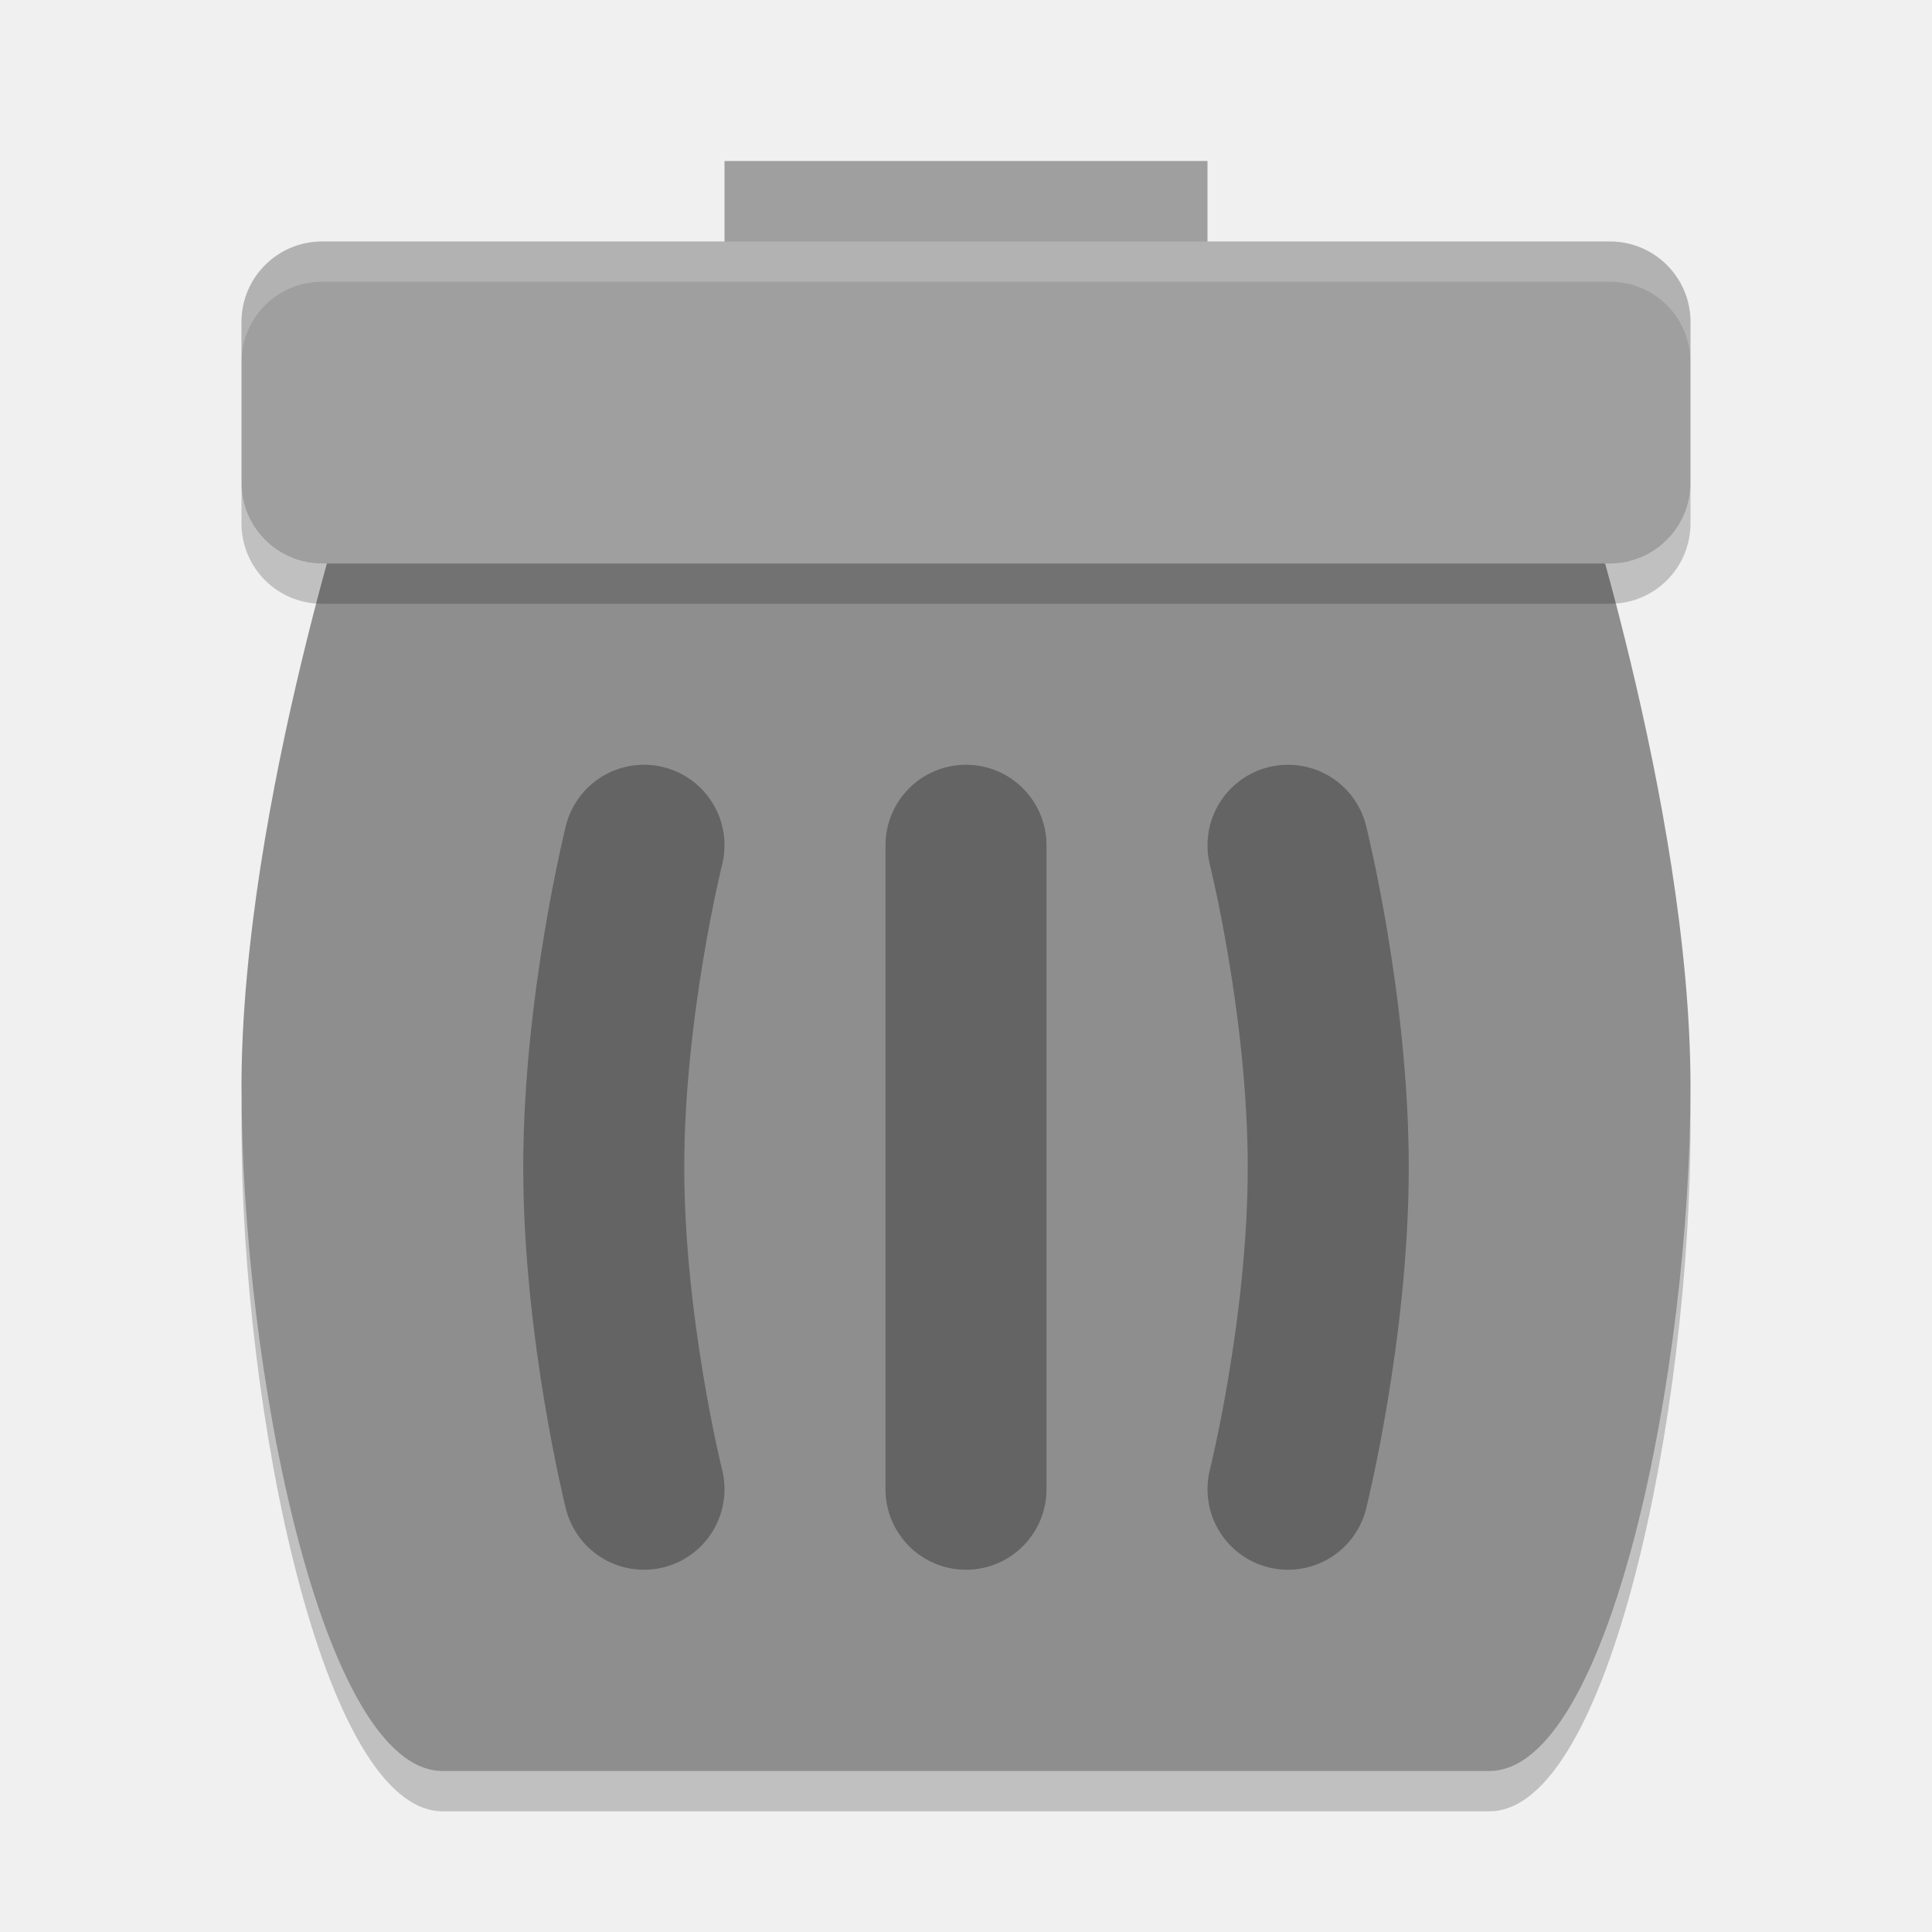
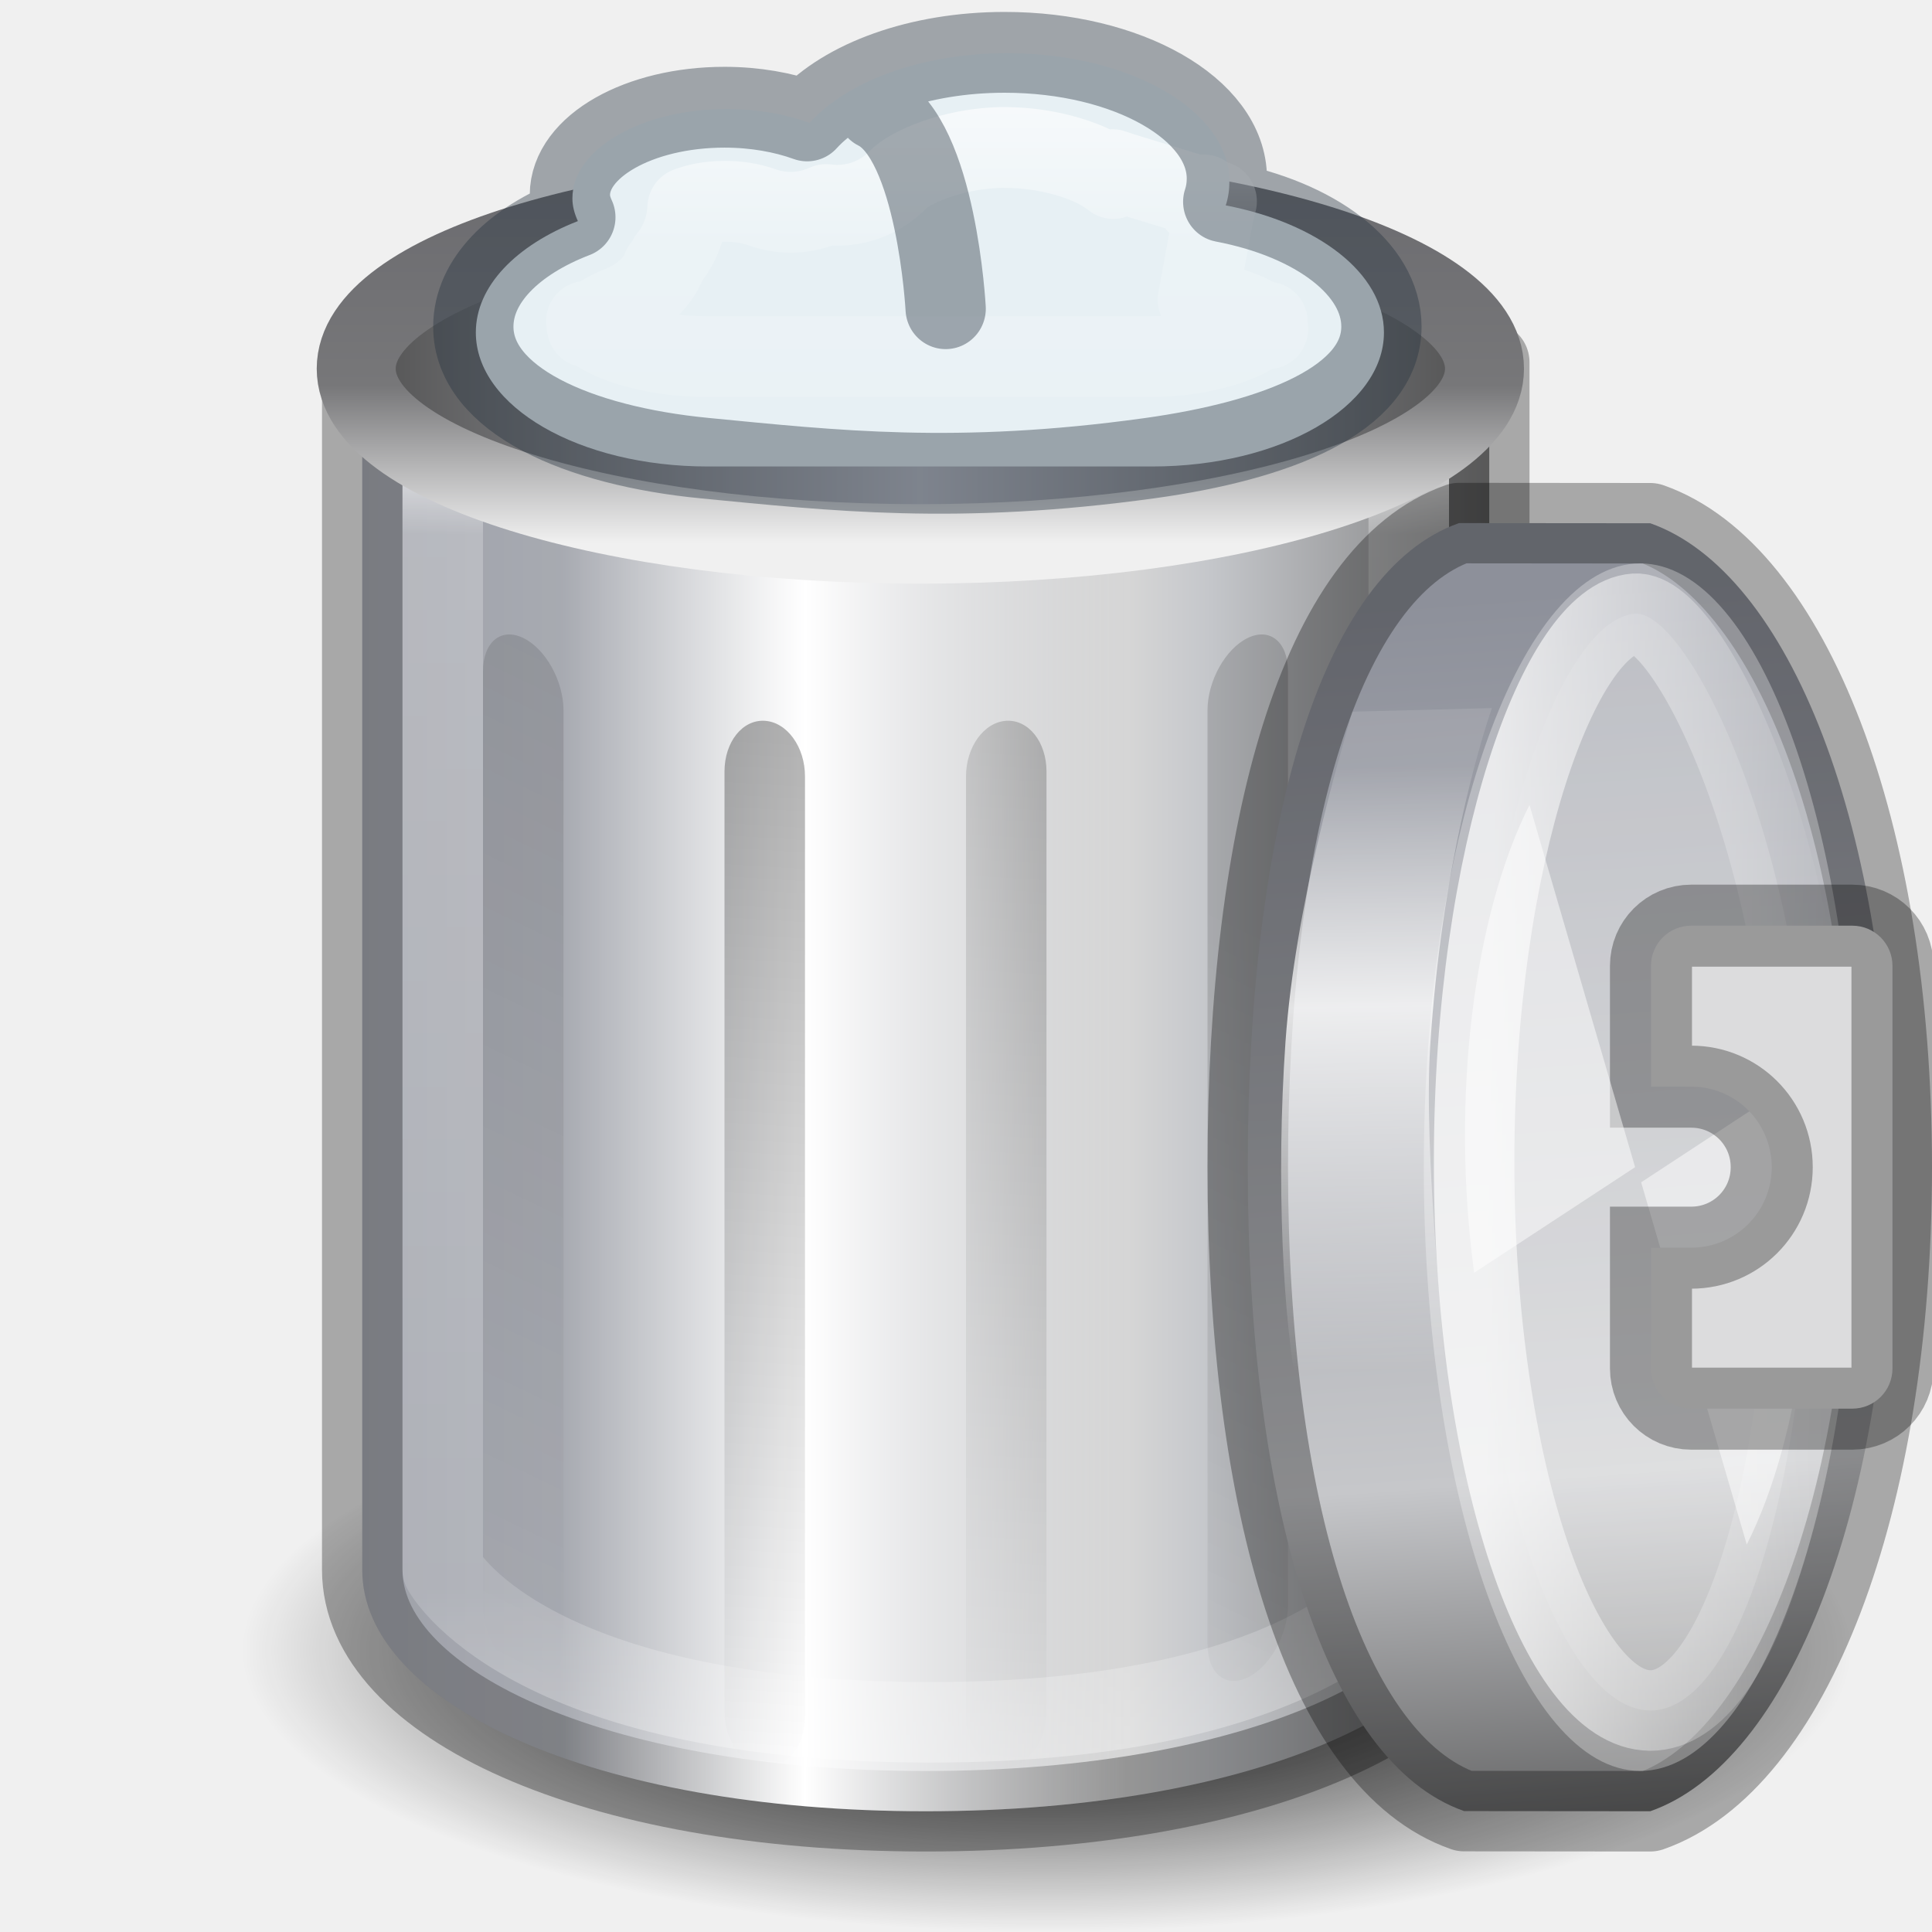
- <svg xmlns="http://www.w3.org/2000/svg" width="24" height="24" version="1" id="svg46">
-   <defs id="defs50" />
-   <path style="opacity:0.2;stroke-width:0.5" d="m 5.5,5 h 13 c 0.554,0 1,0.459 1,1.03 0,0 1.5,4.471 1.5,7.971 0,3.5 -1,8.5 -2.5,8.5 H 5.5 C 4,22.5 3,17.5 3,14 3,10.5 4.5,6.029 4.5,6.029 4.605,5.469 4.946,5 5.5,5 Z" id="path28" />
-   <rect style="fill:#9f9f9f;stroke-width:0.5" width="6" height="2" x="9" y="2" id="rect30" />
-   <path style="fill:#8e8e8e;stroke-width:0.5" d="m 5.5,4.5 h 13 c 0.554,0 1,0.459 1,1.03 C 19.5,5.529 21,10 21,13.5 21,17 20,22 18.5,22 H 5.5 C 4,22 3,17 3,13.5 3,10 4.5,5.529 4.5,5.529 4.605,4.969 4.946,4.5 5.5,4.5 Z" id="path32" />
-   <path style="opacity:0.3;fill:none;stroke:#000000;stroke-width:2;stroke-linecap:round" d="m 8,10.5 c 0,0 -0.5,2 -0.5,4 0,2 0.5,4 0.5,4" id="path34" />
-   <rect style="fill:#9f9f9f;stroke-width:0.5" width="18" height="4" x="3" y="3" rx="1" ry="1" id="rect36" />
-   <path style="opacity:0.3;fill:none;stroke:#000000;stroke-width:2;stroke-linecap:round" d="m 12,10.5 v 8" id="path38" />
-   <path style="opacity:0.2;fill:#ffffff;stroke-width:0.5" d="M 4,3 C 3.446,3 3,3.446 3,4 v 0.5 c 0,-0.554 0.446,-1 1,-1 h 16 c 0.554,0 1,0.446 1,1 V 4 C 21,3.446 20.554,3 20,3 Z" id="path40" />
-   <path style="opacity:0.2;stroke-width:0.5" d="m 3,6 v 0.5 c 0,0.554 0.446,1 1,1 h 16 c 0.554,0 1,-0.446 1,-1 V 6 c 0,0.554 -0.446,1 -1,1 H 4 C 3.446,7 3,6.554 3,6 Z" id="path42" />
-   <path style="opacity:0.3;fill:none;stroke:#000000;stroke-width:2;stroke-linecap:round" d="m 16,10.5 c 0,0 0.5,2 0.5,4 0,2 -0.5,4 -0.5,4" id="path44" />
+ <svg xmlns="http://www.w3.org/2000/svg" xmlns:xlink="http://www.w3.org/1999/xlink" version="1.1" width="24" height="24" id="svg3162">
+   <defs id="defs3164">
+     <linearGradient id="linearGradient4633">
+       <stop id="stop4635" style="stop-color:#8d909a;stop-opacity:1" offset="0" />
+       <stop offset="0.649" style="stop-color:#c6c7ca;stop-opacity:1;" id="stop4639" />
+       <stop id="stop4637" style="stop-color:#404040;stop-opacity:1" offset="1" />
+     </linearGradient>
+     <linearGradient id="linearGradient4625">
+       <stop id="stop4627" offset="0" style="stop-color:#ffffff;stop-opacity:0.139" />
+       <stop style="stop-color:#ffffff;stop-opacity:1" offset="0.429" id="stop4629" />
+       <stop id="stop4631" offset="1" style="stop-color:#ffffff;stop-opacity:0;" />
+     </linearGradient>
+     <linearGradient id="linearGradient4611">
+       <stop style="stop-color:#ffffff;stop-opacity:0.139" offset="0" id="stop4613" />
+       <stop id="stop4619" offset="0.396" style="stop-color:#ffffff;stop-opacity:1" />
+       <stop style="stop-color:#ffffff;stop-opacity:0;" offset="1" id="stop4615" />
+     </linearGradient>
+     <linearGradient id="linearGradient4586">
+       <stop id="stop4588" style="stop-color:#8d909a;stop-opacity:1" offset="0" />
+       <stop offset="0.333" style="stop-color:#a2a5ac;stop-opacity:1;" id="stop4592" />
+       <stop id="stop4594" style="stop-color:#d6d6d6;stop-opacity:1" offset="0.667" />
+       <stop offset="0.733" style="stop-color:#c5c7cb;stop-opacity:1;" id="stop4596" />
+       <stop id="stop4590" style="stop-color:#747474;stop-opacity:1" offset="1" />
+     </linearGradient>
+     <linearGradient id="linearGradient4555">
+       <stop style="stop-color:#ffffff;stop-opacity:1;" offset="0" id="stop4557" />
+       <stop style="stop-color:#ffffff;stop-opacity:0" offset="1" id="stop4559" />
+     </linearGradient>
+     <linearGradient id="linearGradient4537">
+       <stop offset="0" style="stop-color:#eaeaea;stop-opacity:0" id="stop4539" />
+       <stop offset="0.091" style="stop-color:#ffffff;stop-opacity:0.235" id="stop4541" />
+       <stop offset="0.818" style="stop-color:#ffffff;stop-opacity:0.157" id="stop4543" />
+       <stop offset="1" style="stop-color:#ffffff;stop-opacity:0" id="stop4545" />
+     </linearGradient>
+     <linearGradient id="linearGradient4238">
+       <stop offset="0" style="stop-color:#8d909a;stop-opacity:1;" id="stop4240" />
+       <stop id="stop3792" style="stop-color:#e5e5e5;stop-opacity:1;" offset="0.4" />
+       <stop offset="1" style="stop-color:#8d909a;stop-opacity:1;" id="stop4242" />
+     </linearGradient>
+     <linearGradient xlink:href="#linearGradient4238" id="linearGradient4746" gradientUnits="userSpaceOnUse" gradientTransform="matrix(0.4575482,0,0,0.4729844,-1.837284,-3.65587)" spreadMethod="reflect" x1="10.572" y1="26.411" x2="32.428" y2="26.411" />
+     <linearGradient xlink:href="#linearGradient3205-2-2-1" id="linearGradient3286-0-8" gradientUnits="userSpaceOnUse" gradientTransform="matrix(0.3333334,0.01405066,0,0.3051132,-19.66667,0.8852195)" x1="24" y1="15.502" x2="24" y2="45" />
+     <linearGradient id="linearGradient3205-2-2-1">
+       <stop id="stop3207-1-6-3" style="stop-color:#000000;stop-opacity:1" offset="0" />
+       <stop id="stop3209-1-4-9" style="stop-color:#000000;stop-opacity:0" offset="1" />
+     </linearGradient>
+     <linearGradient xlink:href="#linearGradient3205-2-2-1" id="linearGradient4748-3-4" gradientUnits="userSpaceOnUse" gradientTransform="matrix(0.3333334,0.1116631,0,0.3030987,-20,0.1893342)" x1="24" y1="13.506" x2="24" y2="43" />
+     <linearGradient xlink:href="#linearGradient3205-2-2-1" id="linearGradient3289-0-6" gradientUnits="userSpaceOnUse" gradientTransform="matrix(0.3333334,0.01405066,0,0.3051132,-20.33334,0.8852195)" x1="24" y1="15.502" x2="24" y2="45" />
+     <linearGradient y2="43" x2="24" y1="13.506" x1="24" gradientTransform="matrix(0.3333334,0.1116631,0,0.3030987,-20,-0.0262891)" gradientUnits="userSpaceOnUse" id="linearGradient5141" xlink:href="#linearGradient3205-2-2-1" />
+     <linearGradient y2="28.903" x2="32.181" y1="13.829" x1="32.181" gradientTransform="matrix(0.7297297,0,0,0.7297297,-14.51441,-6.081971)" gradientUnits="userSpaceOnUse" id="linearGradient5227-8" xlink:href="#linearGradient4404-56-1-1" />
+     <linearGradient id="linearGradient4404-56-1-1">
+       <stop id="stop4406-5-6-9" style="stop-color:#ffffff;stop-opacity:1" offset="0" />
+       <stop id="stop4408-9-5-4" style="stop-color:#ffffff;stop-opacity:0.235" offset="0.091" />
+       <stop id="stop4410-63-5-2" style="stop-color:#ffffff;stop-opacity:0.157" offset="0.818" />
+       <stop id="stop4412-0-6-0" style="stop-color:#ffffff;stop-opacity:0.392" offset="1" />
+     </linearGradient>
+     <linearGradient id="linearGradient4404-5-5-1">
+       <stop id="stop4406-9-1-0" style="stop-color:#ffffff;stop-opacity:1" offset="0" />
+       <stop id="stop4408-7-4-4" style="stop-color:#ffffff;stop-opacity:0.235" offset="0.091" />
+       <stop id="stop4410-6-4-0" style="stop-color:#ffffff;stop-opacity:0.157" offset="0.818" />
+       <stop id="stop4412-1-5-5" style="stop-color:#ffffff;stop-opacity:0.392" offset="1" />
+     </linearGradient>
+     <linearGradient y2="28.903" x2="32.181" y1="13.829" x1="32.181" gradientTransform="matrix(0.7297297,0,0,0.7297297,3.516668,-7.091394)" gradientUnits="userSpaceOnUse" id="linearGradient5330" xlink:href="#linearGradient4404-5-5-1" />
+     <linearGradient id="linearGradient4238-0">
+       <stop offset="0" style="stop-color:#8d909a;stop-opacity:1" id="stop4240-2" />
+       <stop offset="1" style="stop-color:#e5e5e5;stop-opacity:1" id="stop4242-27" />
+     </linearGradient>
+     <linearGradient xlink:href="#linearGradient4238-0" id="linearGradient5420" gradientUnits="userSpaceOnUse" gradientTransform="matrix(0.5310404,0,0,0.4671451,-23.41737,-2.061353)" spreadMethod="reflect" x1="34.613" y1="26.411" x2="19.314" y2="26.411" />
+     <linearGradient gradientTransform="matrix(0.3333334,0.1736982,0,0.4714868,4.999997,-1.549397)" gradientUnits="userSpaceOnUse" xlink:href="#linearGradient3205" id="linearGradient3784" y2="43" x2="24" y1="13.506" x1="24" />
+     <linearGradient gradientTransform="matrix(0.3333334,0.02185657,0,0.4746205,4.333331,0.1932391)" gradientUnits="userSpaceOnUse" xlink:href="#linearGradient3205" id="linearGradient3782" y2="45" x2="24" y1="15.502" x1="24" />
+     <linearGradient gradientTransform="matrix(0.3333334,0.02185657,0,0.4746205,3.666665,0.1932391)" gradientUnits="userSpaceOnUse" xlink:href="#linearGradient3205" id="linearGradient3780" y2="45" x2="24" y1="15.502" x1="24" />
+     <linearGradient gradientTransform="matrix(0.3333334,0.1736982,0,0.4714868,3,-1.665848)" gradientUnits="userSpaceOnUse" xlink:href="#linearGradient3205" id="linearGradient3774" y2="43" x2="24" y1="13.506" x1="24" />
+     <radialGradient gradientTransform="matrix(0.1793903,0,0,0.1055236,0.7500004,7.60136)" gradientUnits="userSpaceOnUse" xlink:href="#linearGradient5060" id="radialGradient3768" fy="108.025" fx="62.712" r="47.383" cy="108.025" cx="62.712" />
+     <linearGradient gradientTransform="matrix(0.4482838,0,0,0.4675325,1.241381,1.694805)" gradientUnits="userSpaceOnUse" xlink:href="#linearGradient3384" id="linearGradient3765" y2="5.5" x2="31.048" y1="45" x1="31.048" />
+     <linearGradient spreadMethod="reflect" gradientTransform="matrix(0.5416827,0,0,0.7105927,0.3540133,-6.279005)" gradientUnits="userSpaceOnUse" xlink:href="#linearGradient2793-2-0-403" id="linearGradient3763" y2="26.411" x2="21.515" y1="26.411" x1="11.931" />
+     <radialGradient spreadMethod="pad" gradientTransform="matrix(0,0.8016288,-0.7376399,0,23.12802,-8.526778)" gradientUnits="userSpaceOnUse" xlink:href="#linearGradient3254-8-457" id="radialGradient3760" fy="21.029" fx="19.308" r="14.5" cy="21.029" cx="19.308" />
+     <linearGradient gradientTransform="matrix(0.5203076,0,0,0.6257537,-0.4873713,-0.06739893)" gradientUnits="userSpaceOnUse" xlink:href="#linearGradient3355-273" id="linearGradient3757" y2="2.097" x2="24" y1="9.373" x1="24" />
+     <linearGradient spreadMethod="reflect" gradientTransform="matrix(0.4485929,0,0,0.4553432,1.233769,0.3572548)" gradientUnits="userSpaceOnUse" xlink:href="#linearGradient3320" id="linearGradient3755" y2="8" x2="24" y1="8" x1="9" />
+     <radialGradient spreadMethod="pad" gradientTransform="matrix(-1.3732612e-8,0.2757155,-1.353207,0,22.54418,-4.617172)" gradientUnits="userSpaceOnUse" xlink:href="#linearGradient3627" id="radialGradient3752" fy="7.792" fx="24" r="14.508" cy="7.792" cx="24" />
+     <linearGradient gradientTransform="matrix(0.4981765,0,0,0.8802872,0.292841,-13.27135)" gradientUnits="userSpaceOnUse" xlink:href="#linearGradient3254-8-457" id="linearGradient3749" y2="39.851" x2="23.5" y1="10.996" x1="23.5" />
+     <linearGradient gradientTransform="matrix(0.401887,0,0,0.6520293,3.359604,-3.902363)" gradientUnits="userSpaceOnUse" xlink:href="#linearGradient3254-3-182" id="linearGradient3746" y2="34.174" x2="17.125" y1="20.231" x1="12.25" />
+     <linearGradient id="linearGradient3205">
+       <stop offset="0" style="stop-color:#000000;stop-opacity:1" id="stop3207" />
+       <stop offset="1" style="stop-color:#000000;stop-opacity:0" id="stop3209" />
+     </linearGradient>
+     <linearGradient id="linearGradient3254-3-182">
+       <stop offset="0" style="stop-color:#ffffff;stop-opacity:1" id="stop4663" />
+       <stop offset="1" style="stop-color:#ffffff;stop-opacity:0" id="stop4665" />
+     </linearGradient>
+     <linearGradient id="linearGradient3254-8-457">
+       <stop offset="0" style="stop-color:#ffffff;stop-opacity:1" id="stop4669" />
+       <stop offset="1" style="stop-color:#ffffff;stop-opacity:0" id="stop4671" />
+     </linearGradient>
+     <linearGradient id="linearGradient3627">
+       <stop offset="0" style="stop-color:#000000;stop-opacity:0" id="stop3629" />
+       <stop offset="0.5" style="stop-color:#000000;stop-opacity:0" id="stop3190" />
+       <stop offset="1" style="stop-color:#000000;stop-opacity:1" id="stop3631" />
+     </linearGradient>
+     <linearGradient id="linearGradient3320">
+       <stop offset="0" style="stop-color:#4e4e4e;stop-opacity:1" id="stop3323" />
+       <stop offset="1" style="stop-color:#b9bac2;stop-opacity:1" id="stop3325" />
+     </linearGradient>
+     <linearGradient id="linearGradient3355-273">
+       <stop offset="0" style="stop-color:#f0f0f0;stop-opacity:1" id="stop4657" />
+       <stop offset="0.45" style="stop-color:#777779;stop-opacity:1" id="stop3619" />
+       <stop offset="1" style="stop-color:#6c6c70;stop-opacity:1" id="stop4659" />
+     </linearGradient>
+     <linearGradient id="linearGradient2793-2-0-403">
+       <stop offset="0" style="stop-color:#8d909a;stop-opacity:1" id="stop4645" />
+       <stop offset="1" style="stop-color:#d9d9d9;stop-opacity:1" id="stop4647" />
+     </linearGradient>
+     <linearGradient id="linearGradient3384">
+       <stop offset="0" style="stop-color:#6e6e6e;stop-opacity:1" id="stop3386" />
+       <stop offset="1" style="stop-color:#9f9fa1;stop-opacity:1" id="stop3388" />
+     </linearGradient>
+     <linearGradient id="linearGradient5060">
+       <stop offset="0" style="stop-color:#000000;stop-opacity:1" id="stop5062" />
+       <stop offset="1" style="stop-color:#000000;stop-opacity:0" id="stop5064" />
+     </linearGradient>
+     <linearGradient xlink:href="#linearGradient3205" id="linearGradient3138" gradientUnits="userSpaceOnUse" gradientTransform="matrix(0.3333334,0.02029539,0,0.4407191,-19.66667,1.703875)" x1="24" y1="15.502" x2="24" y2="45" />
+     <linearGradient xlink:href="#linearGradient3205" id="linearGradient3141" gradientUnits="userSpaceOnUse" gradientTransform="matrix(0.3333334,0.02029539,0,0.4407191,-20.33334,1.703875)" x1="24" y1="15.502" x2="24" y2="45" />
+     <linearGradient xlink:href="#linearGradient3205" id="linearGradient3144" gradientUnits="userSpaceOnUse" gradientTransform="matrix(0.3333334,0.1612912,0,0.4378092,-19,-0.0571429)" x1="24" y1="13.506" x2="24" y2="43" />
+     <linearGradient xlink:href="#linearGradient3205" id="linearGradient3147" gradientUnits="userSpaceOnUse" gradientTransform="matrix(0.3333334,0.1612912,0,0.4378092,-21,-0.1652762)" x1="24" y1="13.506" x2="24" y2="43" />
+     <linearGradient xlink:href="#linearGradient3254-3-182" id="linearGradient3150" gradientUnits="userSpaceOnUse" gradientTransform="matrix(0.401887,0,0,0.6520293,-20.6404,-3.949352)" x1="12.25" y1="20.231" x2="17.125" y2="34.174" />
+     <linearGradient xlink:href="#linearGradient4404-56-1-1" id="linearGradient3153" gradientUnits="userSpaceOnUse" gradientTransform="matrix(0.4981765,0,0,0.808623,-23.70716,-10.4876)" x1="23.5" y1="19.153" x2="23.5" y2="43.886" />
+     <linearGradient xlink:href="#linearGradient3320" id="linearGradient3159" gradientUnits="userSpaceOnUse" gradientTransform="matrix(0.4485929,0,0,0.05038478,-18.76623,-4.6806)" spreadMethod="reflect" x1="9" y1="8" x2="24" y2="8" />
+     <linearGradient xlink:href="#linearGradient3355-273" id="linearGradient3161" gradientUnits="userSpaceOnUse" gradientTransform="matrix(0.5203076,0,0,0.0692411,-20.48737,-4.727589)" x1="24" y1="9.373" x2="24" y2="2.097" />
+     <radialGradient xlink:href="#linearGradient3254-8-457" id="radialGradient3164" gradientUnits="userSpaceOnUse" gradientTransform="matrix(0,0.8266761,-0.7214331,0,-0.97858,-9.535753)" spreadMethod="pad" cx="19.308" cy="21.029" fx="19.308" fy="21.029" r="14.5" />
+     <linearGradient xlink:href="#linearGradient2793-2-0-403" id="linearGradient3167" gradientUnits="userSpaceOnUse" gradientTransform="matrix(0.5416827,0,0,0.6711153,-23.64599,-4.72716)" spreadMethod="reflect" x1="11.931" y1="26.411" x2="21.515" y2="26.411" />
+     <linearGradient xlink:href="#linearGradient3384" id="linearGradient3169" gradientUnits="userSpaceOnUse" gradientTransform="matrix(0.4482838,0,0,0.4415585,-22.75862,2.80366)" x1="31.048" y1="45" x2="31.048" y2="5.5" />
+     <radialGradient xlink:href="#linearGradient5060" id="radialGradient3172" gradientUnits="userSpaceOnUse" gradientTransform="matrix(0.2110474,0,0,0.07386653,-0.235294,12.52095)" cx="62.712" cy="108.025" fx="62.712" fy="108.025" r="47.383" />
+     <linearGradient xlink:href="#linearGradient4537" id="linearGradient3092" gradientUnits="userSpaceOnUse" gradientTransform="matrix(0.7297297,0,0,-0.4169884,-9.983333,10.55222)" x1="26.014" y1="8.519" x2="38.348" y2="20.51" />
+     <linearGradient x1="23.732" y1="4.418" x2="23.732" y2="42.04" id="linearGradient3872" xlink:href="#linearGradient3846" gradientUnits="userSpaceOnUse" gradientTransform="matrix(0,-0.3922236,-0.3656247,0,21.90069,20.97926)" />
+     <linearGradient id="linearGradient3846">
+       <stop id="stop3848" style="stop-color:#fff3cb;stop-opacity:1" offset="0" />
+       <stop id="stop3850" style="stop-color:#fdde76;stop-opacity:1" offset="0.262" />
+       <stop id="stop3852" style="stop-color:#f9c440;stop-opacity:1" offset="0.661" />
+       <stop id="stop3854" style="stop-color:#e48b20;stop-opacity:1" offset="1" />
+     </linearGradient>
+     <linearGradient x1="35.998" y1="37.039" x2="35.998" y2="4.004" id="linearGradient3874" xlink:href="#linearGradient3856" gradientUnits="userSpaceOnUse" gradientTransform="matrix(0,-0.3922236,-0.3656247,0,21.90069,20.97926)" />
+     <linearGradient id="linearGradient3856">
+       <stop id="stop3858" style="stop-color:#b67926;stop-opacity:1" offset="0" />
+       <stop id="stop3860" style="stop-color:#eab41a;stop-opacity:1" offset="1" />
+     </linearGradient>
+     <linearGradient x1="38.941" y1="15.991" x2="20.576" y2="15.991" id="linearGradient3869" xlink:href="#linearGradient4087" gradientUnits="userSpaceOnUse" gradientTransform="matrix(0.4284851,0,0,-0.4596572,2.119985,20.28001)" />
+     <linearGradient id="linearGradient4087">
+       <stop id="stop4089" style="stop-color:#ffffff;stop-opacity:1" offset="0" />
+       <stop id="stop4091" style="stop-color:#ffffff;stop-opacity:0.235" offset="0.512" />
+       <stop id="stop4093" style="stop-color:#ffffff;stop-opacity:0.157" offset="0.585" />
+       <stop id="stop4095" style="stop-color:#ffffff;stop-opacity:0.392" offset="1" />
+     </linearGradient>
+     <linearGradient xlink:href="#linearGradient4586" id="linearGradient4478" x1="5" y1="14" x2="20" y2="14" gradientUnits="userSpaceOnUse" gradientTransform="translate(-1,0)" />
+     <linearGradient xlink:href="#linearGradient3205" id="linearGradient4516" gradientUnits="userSpaceOnUse" gradientTransform="matrix(0.3333334,0.1612912,0,0.4378092,2,-0.1652762)" x1="24" y1="13.506" x2="24" y2="43" />
+     <linearGradient xlink:href="#linearGradient3205" id="linearGradient4518" gradientUnits="userSpaceOnUse" gradientTransform="matrix(0.3333334,0.1612912,0,0.4378092,3.999997,-0.0571429)" x1="24" y1="13.506" x2="24" y2="43" />
+     <linearGradient xlink:href="#linearGradient3205" id="linearGradient4520" gradientUnits="userSpaceOnUse" gradientTransform="matrix(0.3333334,0.02029539,0,0.4407191,2.666665,1.703875)" x1="24" y1="15.502" x2="24" y2="45" />
+     <linearGradient xlink:href="#linearGradient3205" id="linearGradient4522" gradientUnits="userSpaceOnUse" gradientTransform="matrix(0.3333334,0.02029539,0,0.4407191,3.333332,1.703875)" x1="24" y1="15.502" x2="24" y2="45" />
+     <linearGradient xlink:href="#linearGradient4404-56-1-1" id="linearGradient4528" gradientUnits="userSpaceOnUse" gradientTransform="matrix(0.4981765,0,0,0.808623,-0.707159,-10.4876)" x1="23.5" y1="19.153" x2="23.5" y2="41.413" />
+     <linearGradient xlink:href="#linearGradient4633" id="linearGradient4530" gradientUnits="userSpaceOnUse" x1="5.437" y1="5.938" x2="22.314" y2="4.688" gradientTransform="translate(0,1)" />
+     <linearGradient xlink:href="#linearGradient4555" id="linearGradient4561" x1="12.428" y1="6.502" x2="12.5" y2="2.25" gradientUnits="userSpaceOnUse" />
+     <linearGradient xlink:href="#linearGradient4611" id="linearGradient4617" x1="7.542" y1="8" x2="15.033" y2="7.907" gradientUnits="userSpaceOnUse" />
+     <linearGradient xlink:href="#linearGradient4625" id="linearGradient4623" gradientUnits="userSpaceOnUse" x1="8" y1="14" x2="15" y2="14" gradientTransform="translate(-1,0)" />
+     <linearGradient xlink:href="#linearGradient4017-8" id="linearGradient3038" gradientUnits="userSpaceOnUse" gradientTransform="matrix(0.3379123,0,0,0.1894743,21.19129,10.72839)" x1="20.154" y1="3.022" x2="20.154" y2="26.667" />
+     <linearGradient id="linearGradient4017-8">
+       <stop id="stop4019-8" style="stop-color:#ffffff;stop-opacity:1" offset="0" />
+       <stop id="stop4021-9" style="stop-color:#ffffff;stop-opacity:0.235" offset="0.496" />
+       <stop id="stop4023-0" style="stop-color:#ffffff;stop-opacity:0.157" offset="0.88" />
+       <stop id="stop4025-2" style="stop-color:#ffffff;stop-opacity:0.392" offset="1" />
+     </linearGradient>
+     <linearGradient y2="8" x2="24" y1="8" x1="9" spreadMethod="reflect" gradientTransform="matrix(0.4485929,0,0,0.3645671,15.75027,11.99634)" gradientUnits="userSpaceOnUse" id="linearGradient3054" xlink:href="#linearGradient3320" />
+     <linearGradient xlink:href="#linearGradient3355-273" id="linearGradient4153" gradientUnits="userSpaceOnUse" gradientTransform="matrix(0.5203076,0,0,0.501005,14.02913,11.65634)" x1="22.078" y1="10.482" x2="22.078" y2="2.492" />
+   </defs>
+   <g id="layer2" style="display:inline" transform="translate(-24,8)" />
+   <path style="display:inline;overflow:visible;visibility:visible;fill:url(#radialGradient3172);fill-opacity:1;fill-rule:evenodd;stroke:none;stroke-width:1.055;marker:none" id="path12941" d="M 23,20.5 C 22.999,22.433 18.522,24 13,24 7.478,24 3.001,22.433 3,20.5 2.999,18.567 7.477,17 13,17 c 5.523,0 10.001,1.567 10,3.5 z" />
+   <path style="opacity:1;fill:url(#linearGradient4478);fill-opacity:1;stroke:#000000;stroke-width:1;stroke-linecap:round;stroke-linejoin:round;stroke-miterlimit:4;stroke-dasharray:none;stroke-opacity:0.302" d="m 4.5,4.5 0,15 c 0,1.657 2.858,3 7,3 4.142,0 7,-1.343 7,-3 l 0,-15 z" id="rect4457" />
+   <path d="M 6.5,7.925 C 6.777,8.059 7,8.46 7,8.824 L 7,20.423 C 7,20.787 6.777,20.972 6.5,20.838 6.223,20.704 6,20.303 6,19.939 L 6,8.34 C 6,7.976 6.223,7.791 6.5,7.925 Z" id="path4508" style="display:inline;overflow:visible;visibility:visible;opacity:0.15;fill:url(#linearGradient4516);fill-opacity:1;fill-rule:nonzero;stroke:none;stroke-width:1;marker:none;enable-background:accumulate" />
+   <path d="M 15.5,7.925 C 15.223,8.059 15,8.46 15,8.824 l 0,11.599 c 0,0.364 0.223,0.549 0.5,0.415 C 15.777,20.704 16,20.303 16,19.939 L 16,8.34 C 16,7.976 15.777,7.791 15.5,7.925 Z" id="path4510" style="display:inline;overflow:visible;visibility:visible;opacity:0.15;fill:url(#linearGradient4518);fill-opacity:1;fill-rule:nonzero;stroke:none;stroke-width:1;marker:none;enable-background:accumulate" />
+   <path d="M 12.5,8.954 C 12.223,8.971 12,9.279 12,9.645 l 0,11.676 c 0,0.366 0.223,0.648 0.5,0.631 0.277,-0.017 0.5,-0.325 0.5,-0.692 L 13,9.584 C 13,9.218 12.777,8.937 12.5,8.954 Z" id="path4514" style="display:inline;overflow:visible;visibility:visible;opacity:0.3;fill:url(#linearGradient4522);fill-opacity:1;fill-rule:nonzero;stroke:none;stroke-width:1;marker:none;enable-background:accumulate" />
+   <path d="m 5.5,5.5 0,14 c 0,0 1,1.877 6,1.895 C 16.5,21.413 17.5,19.5 17.5,19.5 l 0,-14 z" id="path4526" style="display:inline;overflow:visible;visibility:visible;opacity:1;fill:none;stroke:url(#linearGradient4528);stroke-width:1;stroke-linecap:round;stroke-linejoin:round;stroke-miterlimit:4;stroke-dasharray:none;stroke-dashoffset:0;stroke-opacity:1;marker:none" />
+   <path id="path4621" d="m 4.5,4.5 0,15 c 0,1.657 2.858,3 7,3 4.142,0 7,-1.343 7,-3 l 0,-15 z" style="opacity:1;fill:url(#linearGradient4623);fill-opacity:1;stroke:none;stroke-width:1;stroke-linecap:round;stroke-linejoin:round;stroke-miterlimit:4;stroke-dasharray:none;stroke-opacity:0.302" />
+   <path d="M 9.5,8.954 C 9.777,8.971 10,9.279 10,9.645 L 10,21.322 C 10,21.688 9.777,21.969 9.5,21.952 9.223,21.935 9,21.627 9,21.261 L 9,9.584 C 9,9.218 9.223,8.937 9.5,8.954 Z" id="path4512" style="display:inline;overflow:visible;visibility:visible;opacity:0.3;fill:url(#linearGradient4520);fill-opacity:1;fill-rule:nonzero;stroke:none;stroke-width:1;marker:none;enable-background:accumulate" />
+   <g id="g4689" transform="matrix(1.076828,0,0,1.084007,-17.12128,-11.58614)">
+     <path d="m 33.025,14.913 c 0,1.109 -2.914,2.008 -6.508,2.008 -3.594,0 -6.508,-0.899 -6.508,-2.008 0,-1.109 2.914,-2.008 6.508,-2.008 3.594,0 6.508,0.899 6.508,2.008 l 0,0 z" id="path3164" style="display:inline;overflow:visible;visibility:visible;fill:url(#linearGradient3054);fill-opacity:1;fill-rule:nonzero;stroke:url(#linearGradient4153);stroke-width:0.911;stroke-linecap:round;stroke-linejoin:round;stroke-miterlimit:4;stroke-dasharray:none;stroke-dashoffset:0;stroke-opacity:1;marker:none" />
+     <path style="color:#000000;display:inline;overflow:visible;visibility:visible;fill:#e7f0f4;fill-opacity:1;fill-rule:nonzero;stroke:none;stroke-width:1;marker:none;enable-background:accumulate" id="rect4519" d="m 27.518,11.298 c -0.992,0 -1.852,0.326 -2.278,0.8 -0.276,-0.101 -0.603,-0.16 -0.954,-0.16 -0.985,0 -1.783,0.459 -1.783,1.024 0,0.09 0.025,0.177 0.063,0.26 -0.711,0.276 -1.177,0.744 -1.177,1.276 0,0.851 1.193,1.536 2.675,1.536 l 5.126,0 c 1.482,0 2.675,-0.685 2.675,-1.536 0,-0.68 -0.764,-1.253 -1.825,-1.456 0.029,-0.088 0.042,-0.179 0.042,-0.272 0,-0.813 -1.148,-1.472 -2.563,-1.472 z" />
+     <path style="color:#000000;display:inline;overflow:visible;visibility:visible;opacity:0.8;fill:none;stroke:url(#linearGradient3038);stroke-width:0.926;stroke-linecap:round;stroke-linejoin:round;stroke-miterlimit:4;stroke-dasharray:none;stroke-dashoffset:0;stroke-opacity:1;marker:none;enable-background:accumulate" id="path5952" d="m 27.501,12.378 c -0.649,0 -1.145,0.262 -1.235,0.363 a 0.981,0.981 0 0 1 -0.836,0.291 0.981,0.981 0 0 1 -0.727,0.036 c -0.15,-0.055 -0.301,-0.073 -0.436,-0.073 -0.196,0 -0.333,0.033 -0.436,0.073 a 0.981,0.981 0 0 1 -0.218,0.581 0.981,0.981 0 0 1 -0.036,0.073 0.981,0.981 0 0 1 -0.036,0.036 0.981,0.981 0 0 1 0,0.036 0.981,0.981 0 0 1 -0.472,0.4 c -0.394,0.153 -0.4,0.302 -0.4,0.218 0,-0.088 -0.06,-0.028 0.182,0.109 0.242,0.137 0.701,0.254 1.199,0.254 l 5.123,0 c 0.498,0 0.933,-0.122 1.163,-0.254 0.23,-0.133 0.182,-0.181 0.182,-0.109 0,0.069 0.05,0.059 -0.073,-0.036 -0.123,-0.095 -0.387,-0.189 -0.727,-0.254 l 0.182,-0.981 0.036,-0.145 -0.036,0 -0.073,0.109 0.036,-0.109 -0.073,0 -0.073,0.036 0.036,-0.073 0.036,0 0,-0.036 -0.109,0 -0.836,-0.254 -0.109,-0.036 c -0.022,0.069 0,0.028 0,0.036 0,0.098 0.067,0.085 -0.145,-0.036 -0.212,-0.121 -0.626,-0.254 -1.09,-0.254 z" />
+     <path style="color:#000000;display:inline;overflow:visible;visibility:visible;opacity:0.4;fill:none;stroke:#25323f;stroke-width:0.926;stroke-linecap:round;stroke-linejoin:round;stroke-miterlimit:4;stroke-dasharray:none;stroke-dashoffset:0;stroke-opacity:1;marker:none;enable-background:accumulate" id="path5956" d="m 26.011,11.943 c 0.694,0.341 0.798,2.283 0.798,2.283 M 27.489,11.288 c -0.992,0 -1.852,0.32 -2.278,0.786 -0.276,-0.099 -0.603,-0.157 -0.954,-0.157 -0.985,0 -1.783,0.45 -1.783,1.006 0,0.088 0.025,0.174 0.063,0.255 -0.711,0.271 -1.177,0.731 -1.177,1.253 0,0.836 1.2,1.367 2.675,1.508 1.471,0.141 2.904,0.306 5.126,0 1.468,-0.202 2.675,-0.673 2.675,-1.508 0,-0.667 -0.764,-1.23 -1.825,-1.43 0.029,-0.087 0.042,-0.176 0.042,-0.267 0,-0.798 -1.148,-1.446 -2.563,-1.446 z" />
+   </g>
+   <g id="g4645" transform="matrix(0,1,-1,0,25,1.998977)">
+     <path style="opacity:1;fill:url(#linearGradient4530);fill-opacity:1;stroke:#000000;stroke-width:1;stroke-linecap:round;stroke-linejoin:round;stroke-miterlimit:4;stroke-dasharray:none;stroke-opacity:0.302" d="M 12.5,1.5 C 8.279,1.502 5.105,2.78 4.501,4.5 l -0.002,2.375 C 5.103,8.596 8.278,9.498 12.5,9.5 16.722,9.498 19.896,8.533 20.499,6.812 L 20.501,4.5 C 19.898,2.779 16.723,1.502 12.5,1.5 Z" id="path4504" />
+     <ellipse ry="2.688" rx="7.5" cy="4.625" cx="12.5" id="path4506" style="opacity:0.3;fill:#ffffff;fill-opacity:1;stroke:none;stroke-width:1;stroke-linecap:round;stroke-linejoin:round;stroke-miterlimit:4;stroke-dasharray:none;stroke-opacity:1" />
+     <path style="opacity:0.5;fill:#ffffff;fill-opacity:1;fill-rule:evenodd;stroke:none;stroke-width:1px;stroke-linecap:butt;stroke-linejoin:miter;stroke-opacity:1" d="m 17.188,3.301 -4.5,1.312 -1.312,-2 c 2.189,-0.294 4.443,-0.002 5.812,0.688 z" id="path4643" />
+     <path style="color:#000000;display:inline;overflow:visible;visibility:visible;opacity:0.7;fill:#ffffff;fill-opacity:0.239;stroke:url(#linearGradient4561);stroke-width:1;stroke-linecap:round;stroke-linejoin:round;stroke-miterlimit:4;stroke-dasharray:none;stroke-dashoffset:0;stroke-opacity:1;marker:none;enable-background:accumulate" id="path4564-1-6" d="m 19.25,4.5 c 0,-1.105 -2.884,-2 -6.75,-2 -3.866,0 -6.92,1.522 -6.875,2.188 0.062,0.917 2.947,2 6.812,2 3.866,0 6.812,-1.083 6.812,-2.188 z" />
+     <path id="rect4605-2-4-3" d="m 10,1.491 c -0.277,0 -0.5,0.223 -0.5,0.5 l 0,2 c 0,0.277 0.223,0.5 0.5,0.5 l 1.5,0 0,-0.5 c 0,-0.554 0.446,-1 1,-1 0.554,0 1,0.446 1,1 l 0,0.5 1.5,0 c 0.277,0 0.5,-0.223 0.5,-0.5 l 0,-2 c 0,-0.277 -0.223,-0.5 -0.5,-0.5 z" style="color:#000000;display:inline;overflow:visible;visibility:visible;fill:#dcdcdd;fill-opacity:1;fill-rule:nonzero;stroke:#000000;stroke-width:1.019;stroke-opacity:0.302;marker:none;enable-background:accumulate" />
+     <path id="rect4608" d="M 6.797,6.467 C 7.198,6.606 8.776,7.094 11.005,7.234 12.324,7.317 14.62,7.062 15.625,6.997 L 15.312,8.875 C 14.45,9.06 12.655,9.151 10.94,9.031 9.245,8.911 7.407,8.362 6.842,8.201 Z" style="opacity:0.8;fill:url(#linearGradient4617);fill-opacity:1;stroke:none;stroke-width:1;stroke-linecap:round;stroke-linejoin:round;stroke-miterlimit:4;stroke-dasharray:none;stroke-opacity:0" />
+     <path id="path4641" d="m 8,6 4.5,-1.312 1.312,2 C 11.623,6.981 9.369,6.69 8,6 Z" style="opacity:0.5;fill:#ffffff;fill-opacity:1;fill-rule:evenodd;stroke:none;stroke-width:1px;stroke-linecap:butt;stroke-linejoin:miter;stroke-opacity:1" />
+   </g>
</svg>
